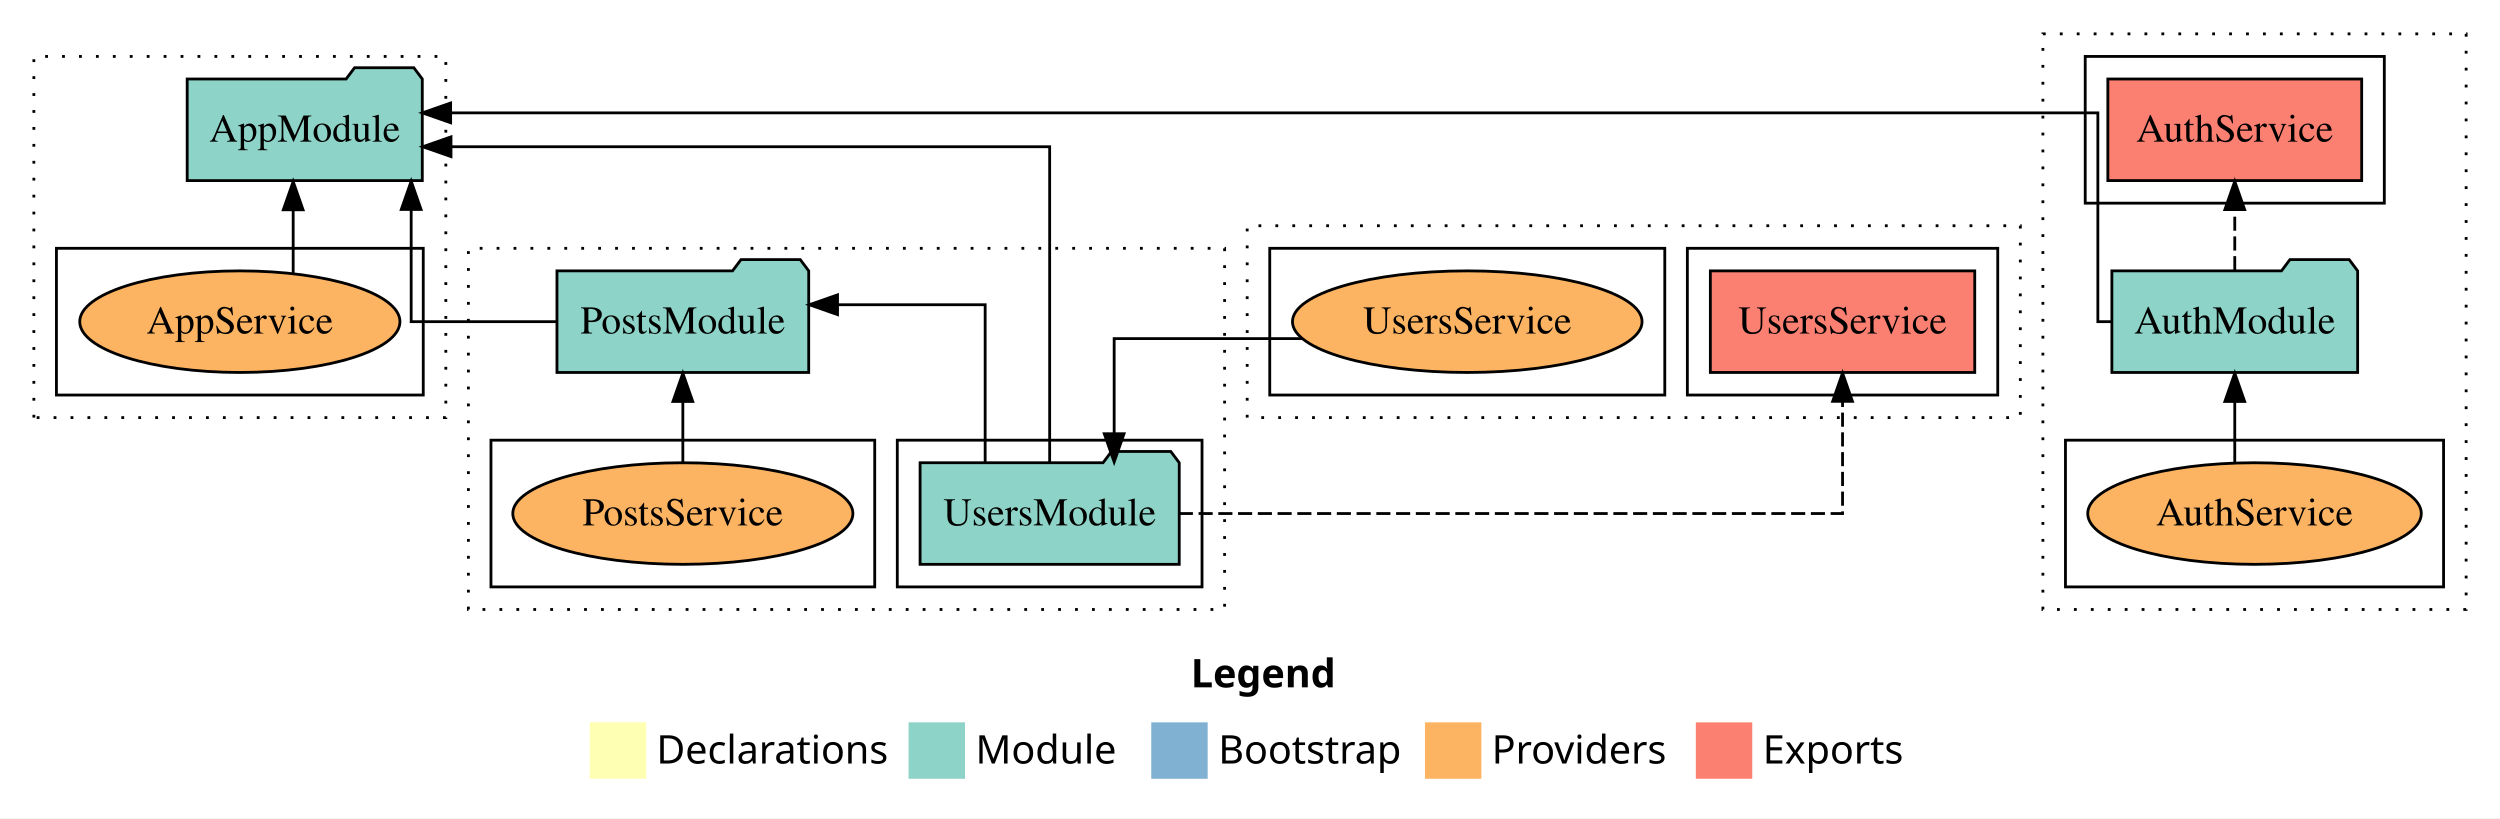
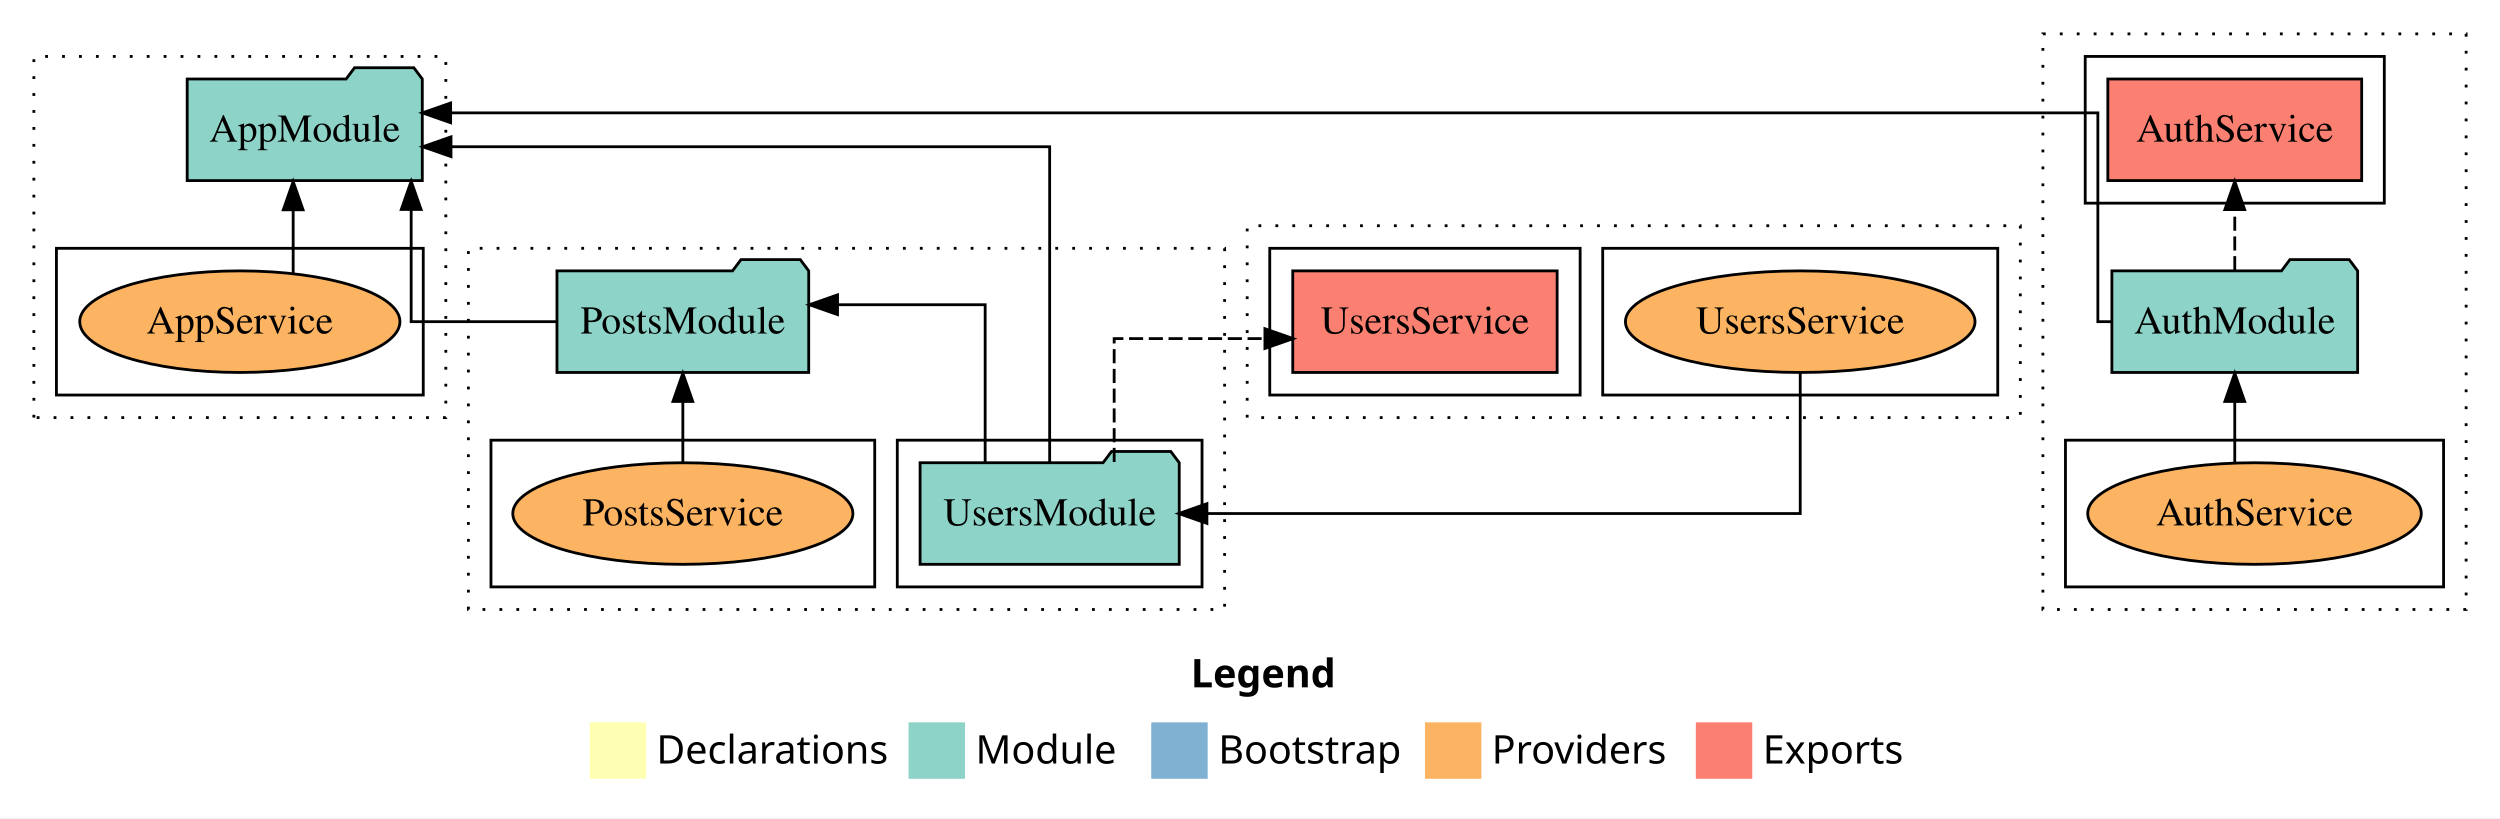
<svg xmlns="http://www.w3.org/2000/svg" width="886pt" height="290pt" viewBox="0.00 0.00 886.00 290.00">
  <g id="graph0" class="graph" transform="scale(1 1) rotate(0) translate(4 286)">
    <polygon fill="white" stroke="transparent" points="-4,4 -4,-286 882,-286 882,4 -4,4" />
    <text text-anchor="start" x="418.01" y="-42.4" font-family="Times-12" font-weight="bold" font-size="14.00">Legend</text>
    <polygon fill="#ffffb3" stroke="transparent" points="205,-10 205,-30 225,-30 225,-10 205,-10" />
    <text text-anchor="start" x="228.63" y="-15.4" font-family="Times-12" font-size="14.00">  Declarations</text>
    <polygon fill="#8dd3c7" stroke="transparent" points="318,-10 318,-30 338,-30 338,-10 318,-10" />
    <text text-anchor="start" x="341.73" y="-15.4" font-family="Times-12" font-size="14.00">  Module</text>
    <polygon fill="#80b1d3" stroke="transparent" points="404,-10 404,-30 424,-30 424,-10 404,-10" />
    <text text-anchor="start" x="427.78" y="-15.4" font-family="Times-12" font-size="14.00">  Bootstrap</text>
    <polygon fill="#fdb462" stroke="transparent" points="501,-10 501,-30 521,-30 521,-10 501,-10" />
    <text text-anchor="start" x="524.67" y="-15.4" font-family="Times-12" font-size="14.00">  Providers</text>
    <polygon fill="#fb8072" stroke="transparent" points="597,-10 597,-30 617,-30 617,-10 597,-10" />
    <text text-anchor="start" x="620.73" y="-15.4" font-family="Times-12" font-size="14.00">  Exports</text>
+     <g id="clust13" class="cluster">
+       <polygon fill="none" stroke="black" stroke-dasharray="1,5" points="162,-70 162,-198 430,-198 430,-70 162,-70" />
+     </g>
+     <g id="clust18" class="cluster">
+       <polygon fill="none" stroke="black" points="170,-78 170,-130 306,-130 306,-78 170,-78" />
+     </g>
+     <g id="clust15" class="cluster">
+       <polygon fill="none" stroke="black" points="314,-78 314,-130 422,-130 422,-78 314,-78" />
+     </g>
+     <g id="clust19" class="cluster">
+       <polygon fill="none" stroke="black" stroke-dasharray="1,5" points="438,-138 438,-206 712,-206 712,-138 438,-138" />
+     </g>
+     <g id="clust24" class="cluster">
+       <polygon fill="none" stroke="black" points="564,-146 564,-198 704,-198 704,-146 564,-146" />
+     </g>
+     <g id="clust22" class="cluster">
+       <polygon fill="none" stroke="black" points="446,-146 446,-198 556,-198 556,-146 446,-146" />
+     </g>
    <g id="clust7" class="cluster">
      <polygon fill="none" stroke="black" stroke-dasharray="1,5" points="720,-70 720,-274 870,-274 870,-70 720,-70" />
    </g>
    <g id="clust12" class="cluster">
      <polygon fill="none" stroke="black" points="728,-78 728,-130 862,-130 862,-78 728,-78" />
    </g>
    <g id="clust10" class="cluster">
      <polygon fill="none" stroke="black" points="735,-214 735,-266 841,-266 841,-214 735,-214" />
    </g>
-     <g id="clust13" class="cluster">
-       <polygon fill="none" stroke="black" stroke-dasharray="1,5" points="162,-70 162,-198 430,-198 430,-70 162,-70" />
-     </g>
-     <g id="clust15" class="cluster">
-       <polygon fill="none" stroke="black" points="314,-78 314,-130 422,-130 422,-78 314,-78" />
-     </g>
-     <g id="clust18" class="cluster">
-       <polygon fill="none" stroke="black" points="170,-78 170,-130 306,-130 306,-78 170,-78" />
-     </g>
    <g id="clust1" class="cluster">
      <polygon fill="none" stroke="black" stroke-dasharray="1,5" points="8,-138 8,-266 154,-266 154,-138 8,-138" />
    </g>
    <g id="clust6" class="cluster">
      <polygon fill="none" stroke="black" points="16,-146 16,-198 146,-198 146,-146 16,-146" />
-     </g>
-     <g id="clust19" class="cluster">
-       <polygon fill="none" stroke="black" stroke-dasharray="1,5" points="438,-138 438,-206 712,-206 712,-138 438,-138" />
-     </g>
-     <g id="clust22" class="cluster">
-       <polygon fill="none" stroke="black" points="594,-146 594,-198 704,-198 704,-146 594,-146" />
-     </g>
-     <g id="clust24" class="cluster">
-       <polygon fill="none" stroke="black" points="446,-146 446,-198 586,-198 586,-146 446,-146" />
    </g>
    <g id="node1" class="node">
      <polygon fill="#8dd3c7" stroke="black" points="831.55,-190 828.55,-194 807.55,-194 804.55,-190 744.45,-190 744.45,-154 831.55,-154 831.55,-190" />
      <text text-anchor="middle" x="788" y="-167.8" font-family="Times,serif" font-size="14.00">AuthModule</text>
    </g>
    <g id="node4" class="node">
      <polygon fill="#8dd3c7" stroke="black" points="145.66,-258 142.66,-262 121.66,-262 118.66,-258 62.34,-258 62.34,-222 145.66,-222 145.66,-258" />
      <text text-anchor="middle" x="104" y="-235.8" font-family="Times,serif" font-size="14.00">AppModule</text>
    </g>
    <g id="edge1" class="edge">
      <path fill="none" stroke="black" d="M744.31,-172C741.33,-172 739.48,-172 739.48,-172 739.48,-172 739.48,-246 739.48,-246 739.48,-246 155.7,-246 155.7,-246" />
      <polygon fill="black" stroke="black" points="155.7,-242.5 145.7,-246 155.7,-249.5 155.7,-242.5" />
    </g>
    <g id="node6" class="node">
      <polygon fill="#fb8072" stroke="black" points="832.98,-258 743.02,-258 743.02,-222 832.98,-222 832.98,-258" />
      <text text-anchor="middle" x="788" y="-235.8" font-family="Times,serif" font-size="14.00">AuthService </text>
    </g>
    <g id="edge5" class="edge">
      <path fill="none" stroke="black" stroke-dasharray="5,2" d="M788,-190.22C788,-190.22 788,-211.73 788,-211.73" />
      <polygon fill="black" stroke="black" points="784.5,-211.73 788,-221.73 791.5,-211.73 784.5,-211.73" />
    </g>
    <g id="node2" class="node">
      <polygon fill="#8dd3c7" stroke="black" points="282.61,-190 279.61,-194 258.61,-194 255.61,-190 193.39,-190 193.39,-154 282.61,-154 282.61,-190" />
      <text text-anchor="middle" x="238" y="-167.8" font-family="Times,serif" font-size="14.00">PostsModule</text>
    </g>
    <g id="edge2" class="edge">
      <path fill="none" stroke="black" d="M193.24,-172C168.1,-172 141.72,-172 141.72,-172 141.72,-172 141.72,-211.78 141.72,-211.78" />
      <polygon fill="black" stroke="black" points="138.22,-211.78 141.72,-221.78 145.22,-211.78 138.22,-211.78" />
    </g>
    <g id="node3" class="node">
      <polygon fill="#8dd3c7" stroke="black" points="413.92,-122 410.92,-126 389.92,-126 386.92,-122 322.08,-122 322.08,-86 413.92,-86 413.92,-122" />
      <text text-anchor="middle" x="368" y="-99.8" font-family="Times,serif" font-size="14.00">UsersModule</text>
    </g>
    <g id="edge7" class="edge">
      <path fill="none" stroke="black" d="M345.14,-122.29C345.14,-144.21 345.14,-178 345.14,-178 345.14,-178 292.82,-178 292.82,-178" />
      <polygon fill="black" stroke="black" points="292.82,-174.5 282.82,-178 292.82,-181.5 292.82,-174.5" />
    </g>
    <g id="edge3" class="edge">
      <path fill="none" stroke="black" d="M368,-122.08C368,-157.8 368,-234 368,-234 368,-234 155.83,-234 155.83,-234" />
      <polygon fill="black" stroke="black" points="155.83,-230.5 145.83,-234 155.83,-237.5 155.83,-230.5" />
    </g>
    <g id="node9" class="node">
-       <polygon fill="#fb8072" stroke="black" points="695.85,-190 602.15,-190 602.15,-154 695.85,-154 695.85,-190" />
-       <text text-anchor="middle" x="649" y="-167.8" font-family="Times,serif" font-size="14.00">UsersService </text>
+       <polygon fill="#fb8072" stroke="black" points="547.85,-190 454.15,-190 454.15,-154 547.85,-154 547.85,-190" />
+       <text text-anchor="middle" x="501" y="-167.8" font-family="Times,serif" font-size="14.00">UsersService </text>
    </g>
    <g id="edge9" class="edge">
-       <path fill="none" stroke="black" stroke-dasharray="5,2" d="M413.77,-104C493.4,-104 649,-104 649,-104 649,-104 649,-143.78 649,-143.78" />
-       <polygon fill="black" stroke="black" points="645.5,-143.78 649,-153.78 652.5,-143.78 645.5,-143.78" />
+       <path fill="none" stroke="black" stroke-dasharray="5,2" d="M390.86,-122.27C390.86,-140.56 390.86,-166 390.86,-166 390.86,-166 444.29,-166 444.29,-166" />
+       <polygon fill="black" stroke="black" points="444.29,-169.5 454.29,-166 444.29,-162.5 444.29,-169.5" />
    </g>
    <g id="node5" class="node">
      <ellipse fill="#fdb462" stroke="black" cx="81" cy="-172" rx="56.74" ry="18" />
      <text text-anchor="middle" x="81" y="-167.8" font-family="Times,serif" font-size="14.00">AppService</text>
    </g>
    <g id="edge4" class="edge">
      <path fill="none" stroke="black" d="M99.9,-189.16C99.9,-189.16 99.9,-211.65 99.9,-211.65" />
      <polygon fill="black" stroke="black" points="96.4,-211.65 99.9,-221.65 103.4,-211.65 96.4,-211.65" />
    </g>
    <g id="node7" class="node">
      <ellipse fill="#fdb462" stroke="black" cx="795" cy="-104" rx="59.11" ry="18" />
      <text text-anchor="middle" x="795" y="-99.8" font-family="Times,serif" font-size="14.00">AuthService</text>
    </g>
    <g id="edge6" class="edge">
      <path fill="none" stroke="black" d="M788,-122.22C788,-122.22 788,-143.73 788,-143.73" />
      <polygon fill="black" stroke="black" points="784.5,-143.73 788,-153.73 791.5,-143.73 784.5,-143.73" />
    </g>
    <g id="node8" class="node">
      <ellipse fill="#fdb462" stroke="black" cx="238" cy="-104" rx="60.27" ry="18" />
      <text text-anchor="middle" x="238" y="-99.8" font-family="Times,serif" font-size="14.00">PostsService</text>
    </g>
    <g id="edge8" class="edge">
      <path fill="none" stroke="black" d="M238,-122.22C238,-122.22 238,-143.73 238,-143.73" />
      <polygon fill="black" stroke="black" points="234.5,-143.73 238,-153.73 241.5,-143.73 234.5,-143.73" />
    </g>
    <g id="node10" class="node">
-       <ellipse fill="#fdb462" stroke="black" cx="516" cy="-172" rx="61.95" ry="18" />
-       <text text-anchor="middle" x="516" y="-167.8" font-family="Times,serif" font-size="14.00">UsersService</text>
+       <ellipse fill="#fdb462" stroke="black" cx="634" cy="-172" rx="61.95" ry="18" />
+       <text text-anchor="middle" x="634" y="-167.8" font-family="Times,serif" font-size="14.00">UsersService</text>
    </g>
    <g id="edge10" class="edge">
-       <path fill="none" stroke="black" d="M457.46,-166C424.89,-166 390.86,-166 390.86,-166 390.86,-166 390.86,-132.27 390.86,-132.27" />
-       <polygon fill="black" stroke="black" points="394.36,-132.27 390.86,-122.27 387.36,-132.27 394.36,-132.27" />
+       <path fill="none" stroke="black" d="M634,-153.78C634,-133.63 634,-104 634,-104 634,-104 423.73,-104 423.73,-104" />
+       <polygon fill="black" stroke="black" points="423.73,-100.5 413.73,-104 423.73,-107.5 423.73,-100.5" />
    </g>
  </g>
</svg>
